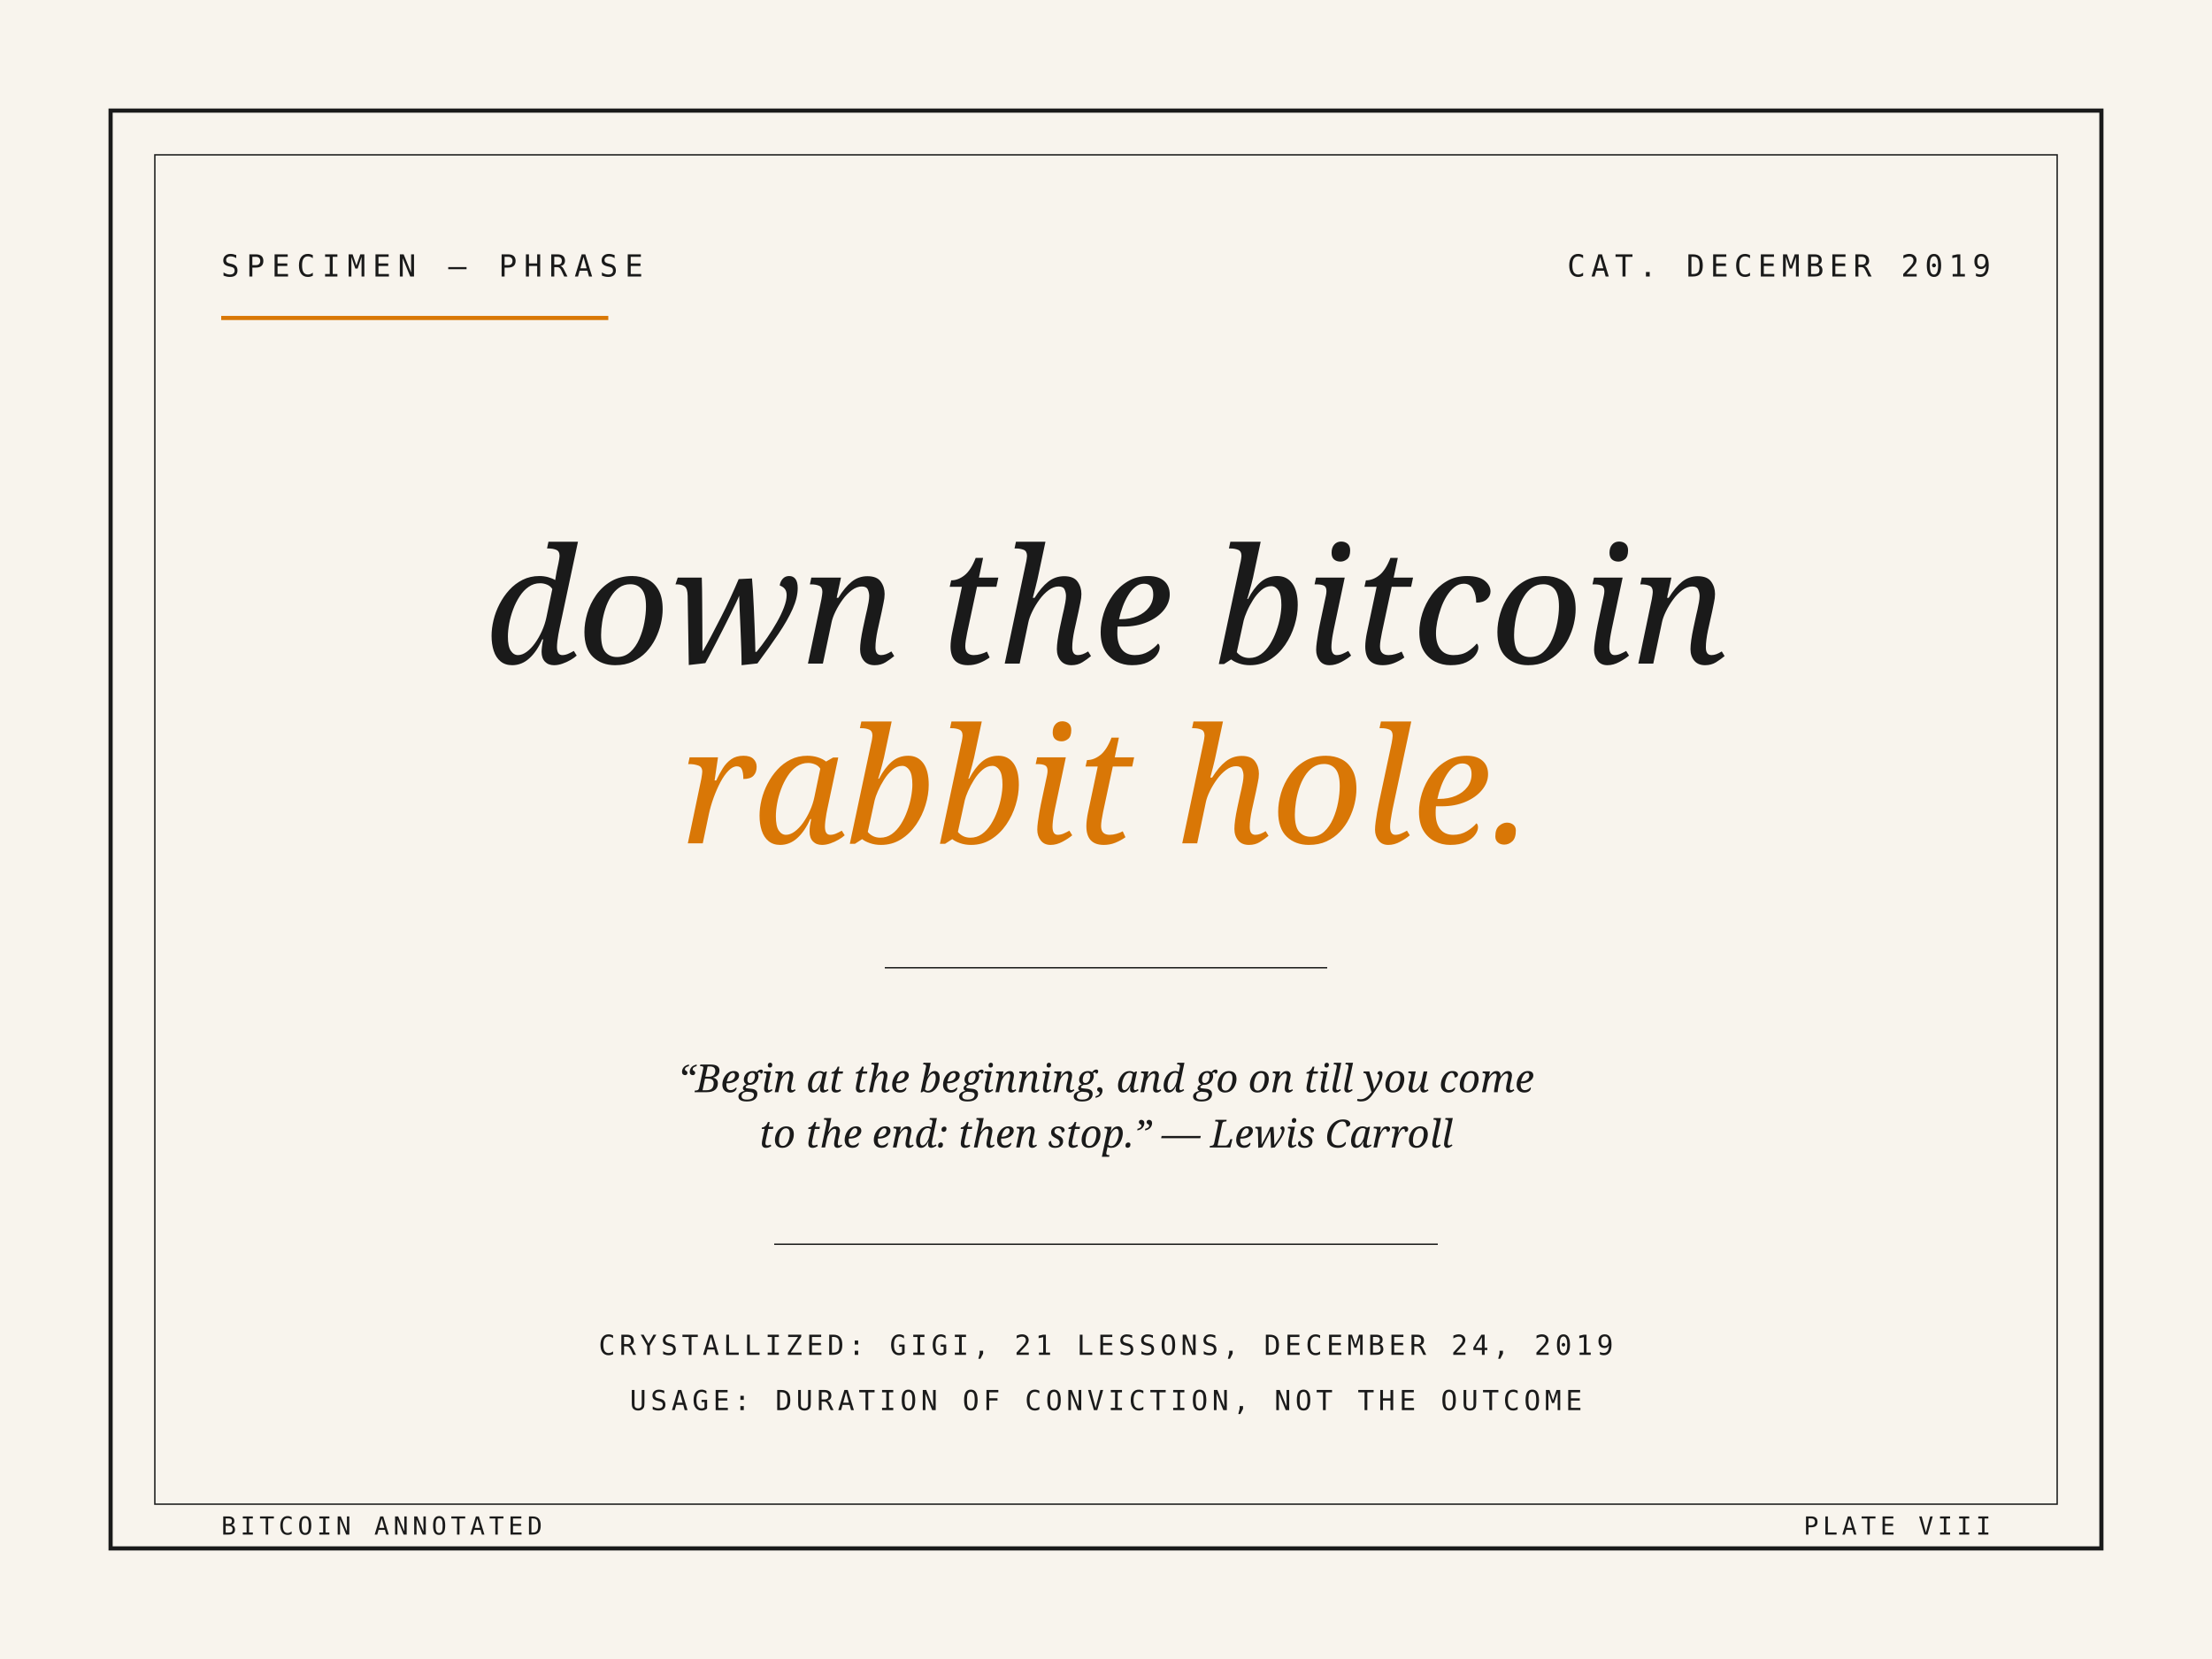
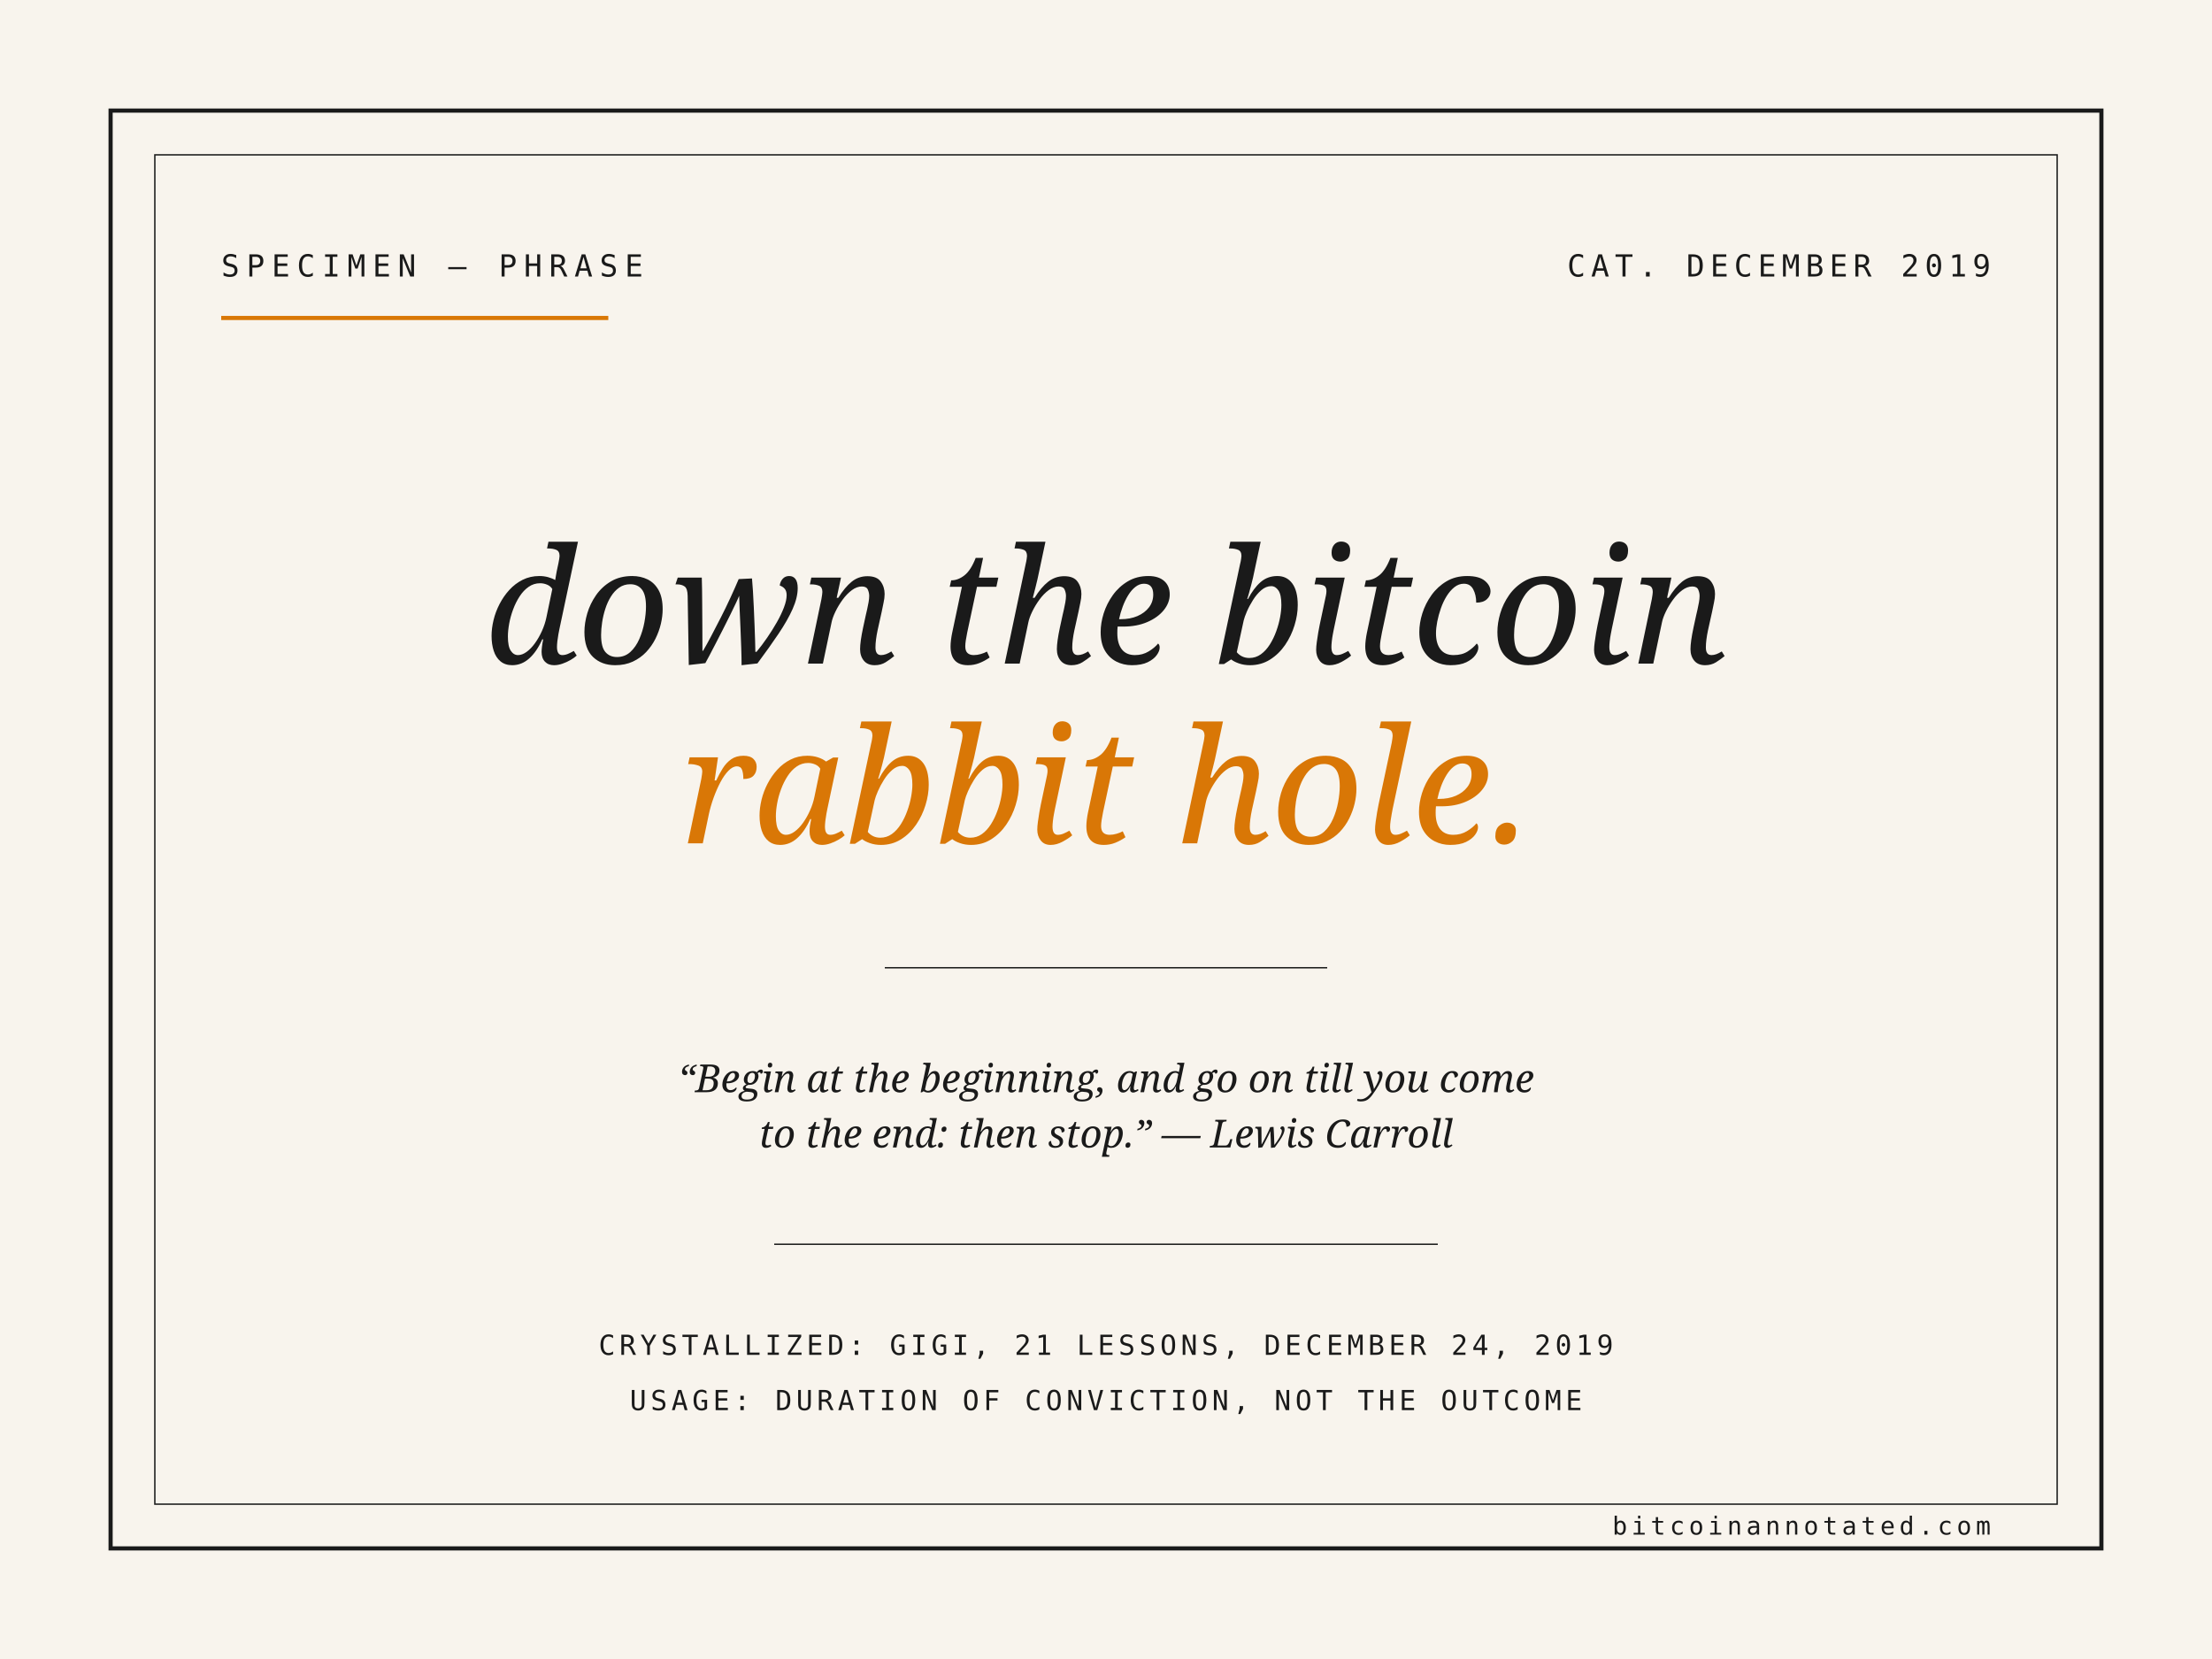
<svg xmlns="http://www.w3.org/2000/svg" viewBox="0 0 800 600" width="800" height="600">
  <rect width="800" height="600" fill="#f8f4ed" />
  <rect x="40" y="40" width="720" height="520" fill="none" stroke="#1a1a1a" stroke-width="1.5" />
  <rect x="56" y="56" width="688" height="488" fill="none" stroke="#1a1a1a" stroke-width="0.5" />
  <text x="80" y="100" font-family="JetBrains Mono, monospace" font-size="11" fill="#1a1a1a" letter-spacing="2.5">SPECIMEN — PHRASE</text>
  <line x1="80" y1="115" x2="220" y2="115" stroke="#d97706" stroke-width="1.5" />
  <text x="720" y="100" font-family="JetBrains Mono, monospace" font-size="11" fill="#1a1a1a" letter-spacing="2" text-anchor="end">CAT. DECEMBER 2019</text>
  <text x="400" y="240" font-family="EB Garamond, Garamond, serif" font-style="italic" font-size="58" fill="#1a1a1a" text-anchor="middle" font-weight="500">down the bitcoin</text>
  <text x="400" y="305" font-family="EB Garamond, Garamond, serif" font-style="italic" font-size="58" fill="#d97706" text-anchor="middle" font-weight="500">rabbit hole.</text>
  <line x1="320" y1="350" x2="480" y2="350" stroke="#1a1a1a" stroke-width="0.5" />
  <text x="400" y="395" font-family="EB Garamond, Garamond, serif" font-style="italic" font-size="14" fill="#1a1a1a" text-anchor="middle">“Begin at the beginning, and go on till you come</text>
  <text x="400" y="415" font-family="EB Garamond, Garamond, serif" font-style="italic" font-size="14" fill="#1a1a1a" text-anchor="middle">to the end: then stop.” — Lewis Carroll</text>
  <line x1="280" y1="450" x2="520" y2="450" stroke="#1a1a1a" stroke-width="0.5" />
  <text x="400" y="490" font-family="JetBrains Mono, monospace" font-size="10" fill="#1a1a1a" letter-spacing="1.5" text-anchor="middle">CRYSTALLIZED: GIGI, 21 LESSONS, DECEMBER 24, 2019</text>
  <text x="400" y="510" font-family="JetBrains Mono, monospace" font-size="10" fill="#1a1a1a" letter-spacing="1.5" text-anchor="middle">USAGE: DURATION OF CONVICTION, NOT THE OUTCOME</text>
-   <text x="80" y="555" font-family="JetBrains Mono, monospace" font-size="9" fill="#1a1a1a" letter-spacing="1.5">BITCOIN ANNOTATED</text>
-   <text x="720" y="555" font-family="JetBrains Mono, monospace" font-size="9" fill="#1a1a1a" letter-spacing="1.5" text-anchor="end">PLATE VIII</text>
+   <text x="720" y="555" font-family="JetBrains Mono, monospace" font-size="9" fill="#1a1a1a" letter-spacing="1.5" text-anchor="end">bitcoinannotated.com</text>
</svg>
